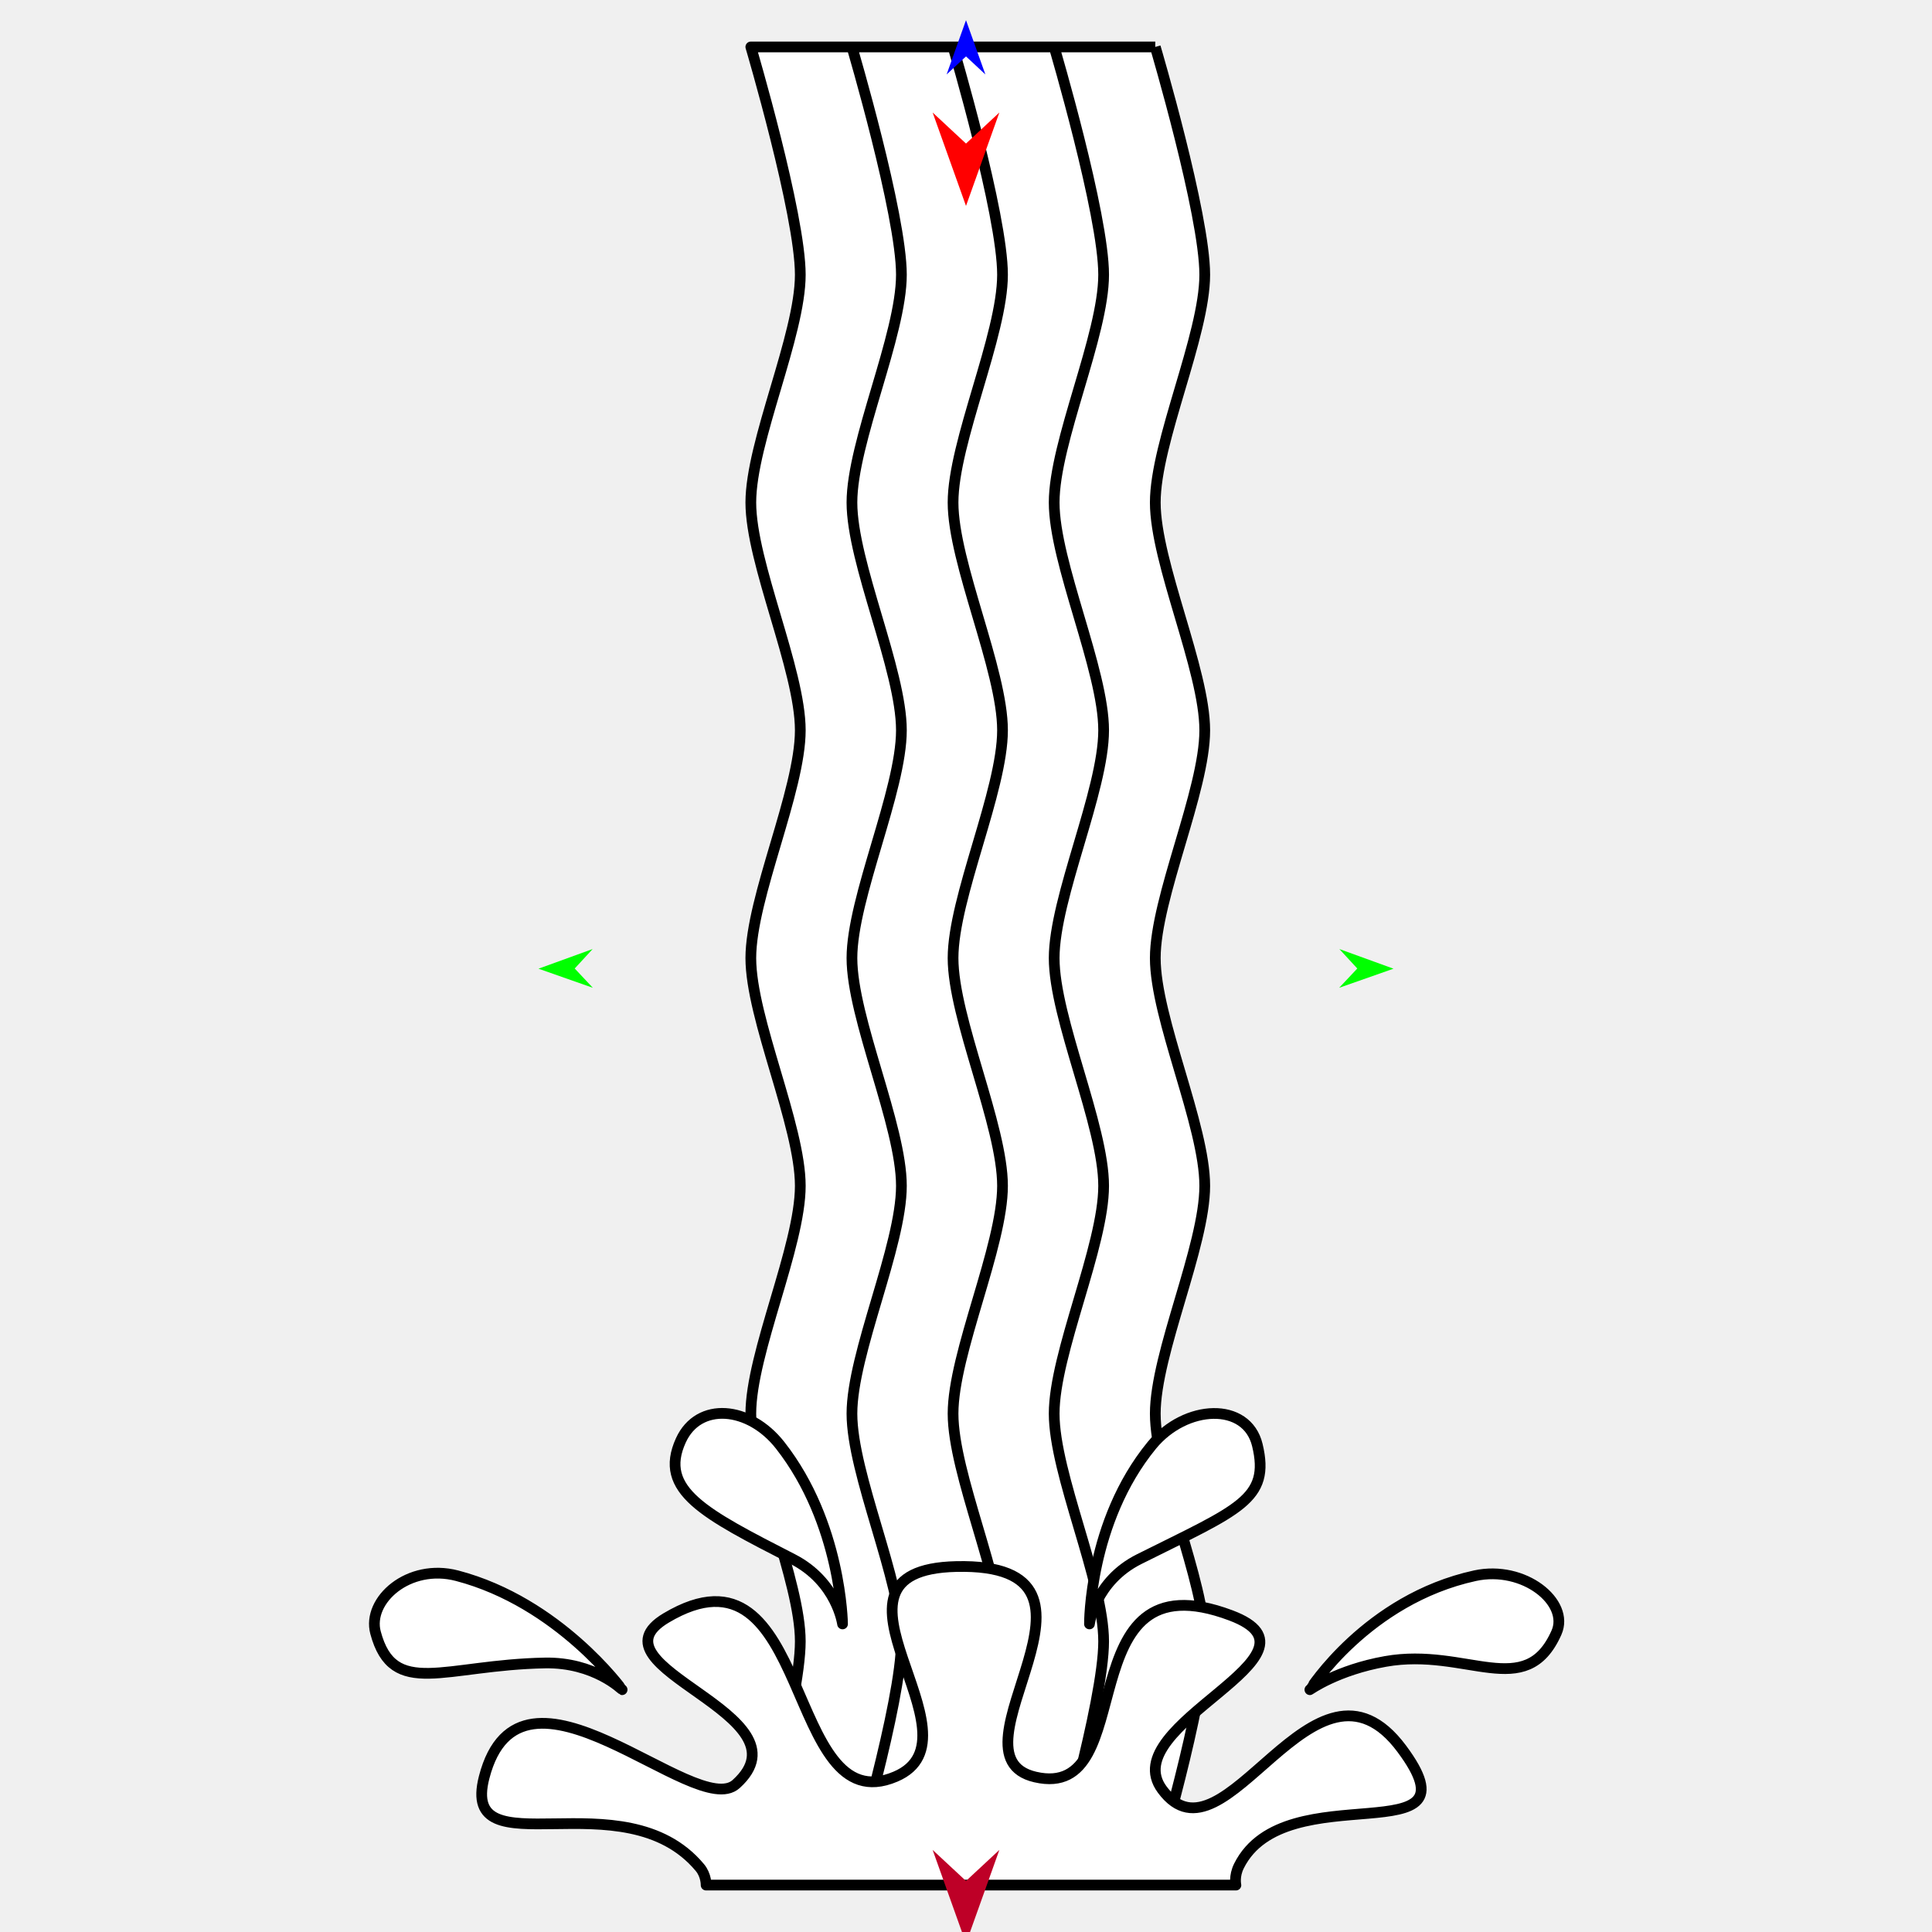
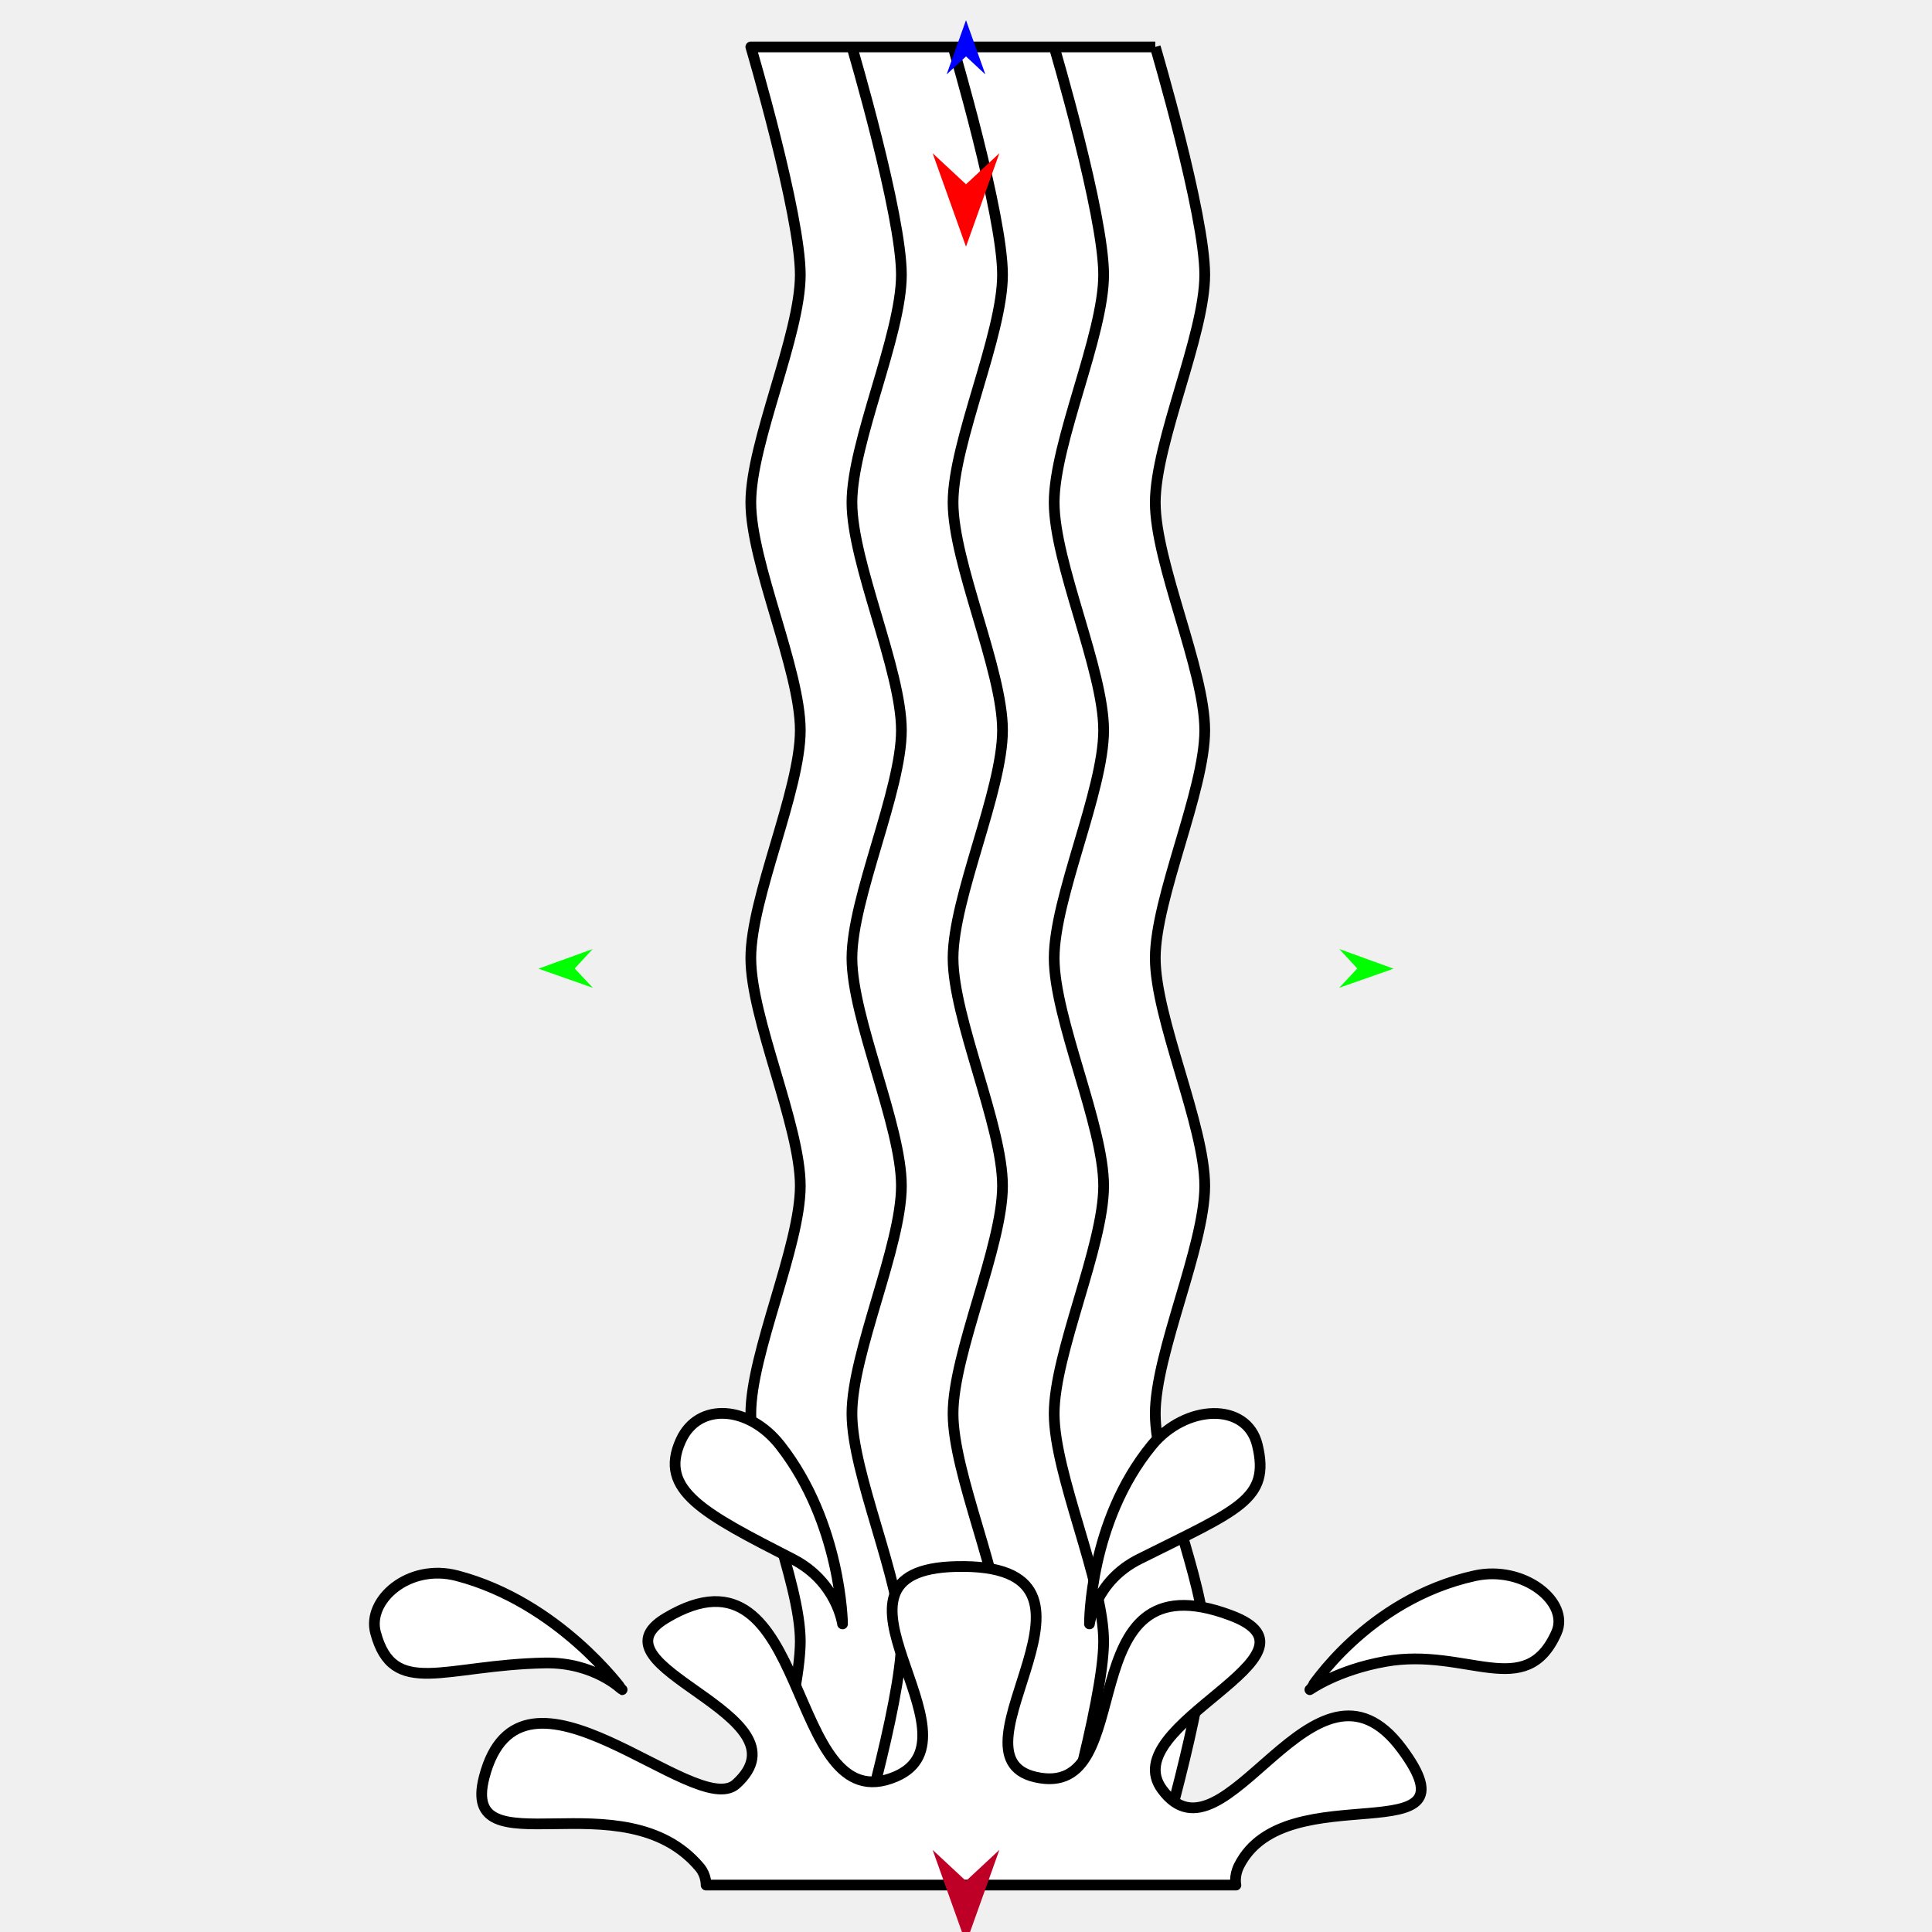
<svg xmlns="http://www.w3.org/2000/svg" version="1.1" id="Frame_0" width="720px" height="720px">
  <g id="water">
    <g id="water">
      <path fill="#ffffff" fill-rule="evenodd" stroke="none" d="M 279.810 17.494 C 279.812 17.502 298.245 79.856 298.245 102.382 C 298.245 124.908 279.810 164.743 279.810 187.270 C 279.810 209.796 298.245 249.631 298.245 272.157 C 298.245 294.683 279.810 334.519 279.810 357.045 C 279.810 379.571 298.245 419.406 298.245 441.932 C 298.245 464.458 279.810 504.294 279.810 526.820 C 279.810 549.346 298.245 589.182 298.245 611.708 C 298.245 634.234 279.812 696.587 279.810 696.595 C 279.825 696.595 430.525 696.595 430.540 696.595 C 430.542 696.587 448.974 634.234 448.974 611.708 C 448.974 589.182 430.540 549.346 430.540 526.820 C 430.540 504.294 448.974 464.458 448.974 441.932 C 448.974 419.406 430.540 379.571 430.540 357.045 C 430.540 334.519 448.974 294.683 448.974 272.157 C 448.974 249.631 430.540 209.796 430.540 187.270 C 430.540 164.743 448.974 124.908 448.974 102.382 C 448.974 79.856 430.542 17.502 430.540 17.494 C 430.525 17.494 279.825 17.494 279.810 17.494 Z" />
      <path fill="none" stroke="#000000" stroke-width="4" stroke-linejoin="round" d="M 430.540 17.494 C 430.525 17.494 279.825 17.494 279.810 17.494 C 279.812 17.502 298.245 79.856 298.245 102.382 C 298.245 124.908 279.810 164.743 279.810 187.270 C 279.810 209.796 298.245 249.631 298.245 272.157 C 298.245 294.683 279.810 334.519 279.810 357.045 C 279.810 379.571 298.245 419.406 298.245 441.932 C 298.245 464.458 279.810 504.294 279.810 526.820 C 279.810 549.346 298.245 589.182 298.245 611.708 C 298.245 634.234 279.812 696.587 279.810 696.595 C 279.825 696.595 430.525 696.595 430.540 696.595 C 430.542 696.587 448.974 634.234 448.974 611.708 C 448.974 589.182 430.540 549.346 430.540 526.820 C 430.540 504.294 448.974 464.458 448.974 441.932 C 448.974 419.406 430.540 379.571 430.540 357.045 C 430.540 334.519 448.974 294.683 448.974 272.157 C 448.974 249.631 430.540 209.796 430.540 187.270 C 430.540 164.743 448.974 124.908 448.974 102.382 C 448.974 79.856 430.542 17.502 430.540 17.494 M 335.927 611.708 C 335.927 634.234 317.495 696.587 317.493 696.595 M 317.493 526.820 C 317.493 549.346 335.927 589.182 335.927 611.708 M 335.927 441.932 C 335.927 464.458 317.493 504.294 317.493 526.820 M 317.493 357.045 C 317.493 379.571 335.927 419.406 335.927 441.932 M 335.927 272.157 C 335.927 294.683 317.493 334.519 317.493 357.045 M 317.493 187.270 C 317.493 209.796 335.927 249.631 335.927 272.157 M 335.927 102.382 C 335.927 124.908 317.493 164.743 317.493 187.270 M 317.493 17.494 C 317.495 17.502 335.927 79.856 335.927 102.382 M 411.292 611.708 C 411.292 634.234 392.860 696.587 392.858 696.595 M 392.858 526.820 C 392.858 549.346 411.292 589.182 411.292 611.708 M 411.292 441.932 C 411.292 464.458 392.858 504.294 392.858 526.820 M 392.858 357.045 C 392.858 379.571 411.292 419.406 411.292 441.932 M 411.292 272.157 C 411.292 294.683 392.858 334.519 392.858 357.045 M 392.858 187.270 C 392.858 209.796 411.292 249.631 411.292 272.157 M 411.292 102.382 C 411.292 124.908 392.858 164.743 392.858 187.270 M 392.858 17.494 C 392.860 17.502 411.292 79.856 411.292 102.382 M 373.609 611.708 C 373.609 634.234 355.177 696.587 355.175 696.595 M 355.175 526.820 C 355.175 549.346 373.609 589.182 373.609 611.708 M 373.609 441.932 C 373.609 464.458 355.175 504.294 355.175 526.820 M 355.175 357.045 C 355.175 379.571 373.609 419.406 373.609 441.932 M 373.609 272.157 C 373.609 294.683 355.175 334.519 355.175 357.045 M 355.175 187.270 C 355.175 209.796 373.609 249.631 373.609 272.157 M 373.609 102.382 C 373.609 124.908 355.175 164.743 355.175 187.270 M 355.175 17.494 C 355.177 17.502 373.609 79.856 373.609 102.382 " />
      <path fill="#ffffff" fill-rule="evenodd" stroke="#000000" stroke-width="4" stroke-linejoin="round" d="M 295.451 581.042 C 311.893 589.479 313.988 605.188 313.989 605.191 C 313.987 605.184 313.579 567.734 290.739 538.617 C 279.210 523.921 260.332 522.304 253.734 536.786 C 245.237 555.440 262.437 564.102 295.451 581.042 M 203.090 619.744 C 221.556 619.400 231.839 629.695 231.842 629.696 C 231.836 629.692 208.280 597.164 170.333 587.223 C 152.264 582.489 136.729 596.372 139.947 608.420 C 146.534 633.088 165.561 620.443 203.090 619.744 M 424.549 581.042 C 408.020 589.309 406.012 605.188 406.011 605.191 C 406.013 605.184 405.792 567.230 429.261 538.617 C 441.831 523.293 464.672 522.348 468.574 538.517 C 473.475 558.819 461.674 562.475 424.549 581.042 M 516.333 619.167 C 498.356 622.360 488.161 629.695 488.158 629.696 C 488.164 629.692 509.411 596.009 549.667 587.223 C 567.916 583.239 585.072 597.103 580.053 608.420 C 568.575 634.306 546.534 613.802 516.333 619.167 M 260.839 696.005 C 263.245 698.895 263.149 702.513 263.149 702.514 C 263.169 702.514 460.567 702.514 460.587 702.514 C 460.587 702.513 459.805 699.233 461.737 695.363 C 479.118 660.560 552.716 692.484 522.413 651.734 C 489.692 607.731 456.420 698.498 433.108 666.894 C 415.159 642.559 498.320 616.890 458.706 602.015 C 396.815 578.776 425.818 671.501 385.822 662.246 C 350.429 654.056 423.843 582.263 356.370 583.802 C 298.604 585.119 368.321 647.420 333.707 662.109 C 292.231 679.709 303.018 570.338 248.262 602.958 C 217.337 621.380 303.116 638.810 274.344 664.858 C 259.085 678.672 194.011 609.640 180.423 662.382 C 171.325 697.696 232.491 661.948 260.839 696.005 Z" />
    </g>
    <g id="specs_2">
-       <path fill="#ff0000" fill-rule="evenodd" stroke="none" d="M 360.000 76.744 C 360.001 76.741 372.432 41.935 372.433 41.931 C 372.432 41.932 360.001 53.498 360.000 53.500 C 359.999 53.498 347.568 41.932 347.567 41.931 C 347.568 41.935 359.999 76.741 360.000 76.744 Z" />
+       <path fill="#ff0000" fill-rule="evenodd" stroke="none" d="M 360.000 91.920 C 360.001 91.917 372.432 57.111 372.433 57.108 C 372.432 57.109 360.001 68.675 360.000 68.676 C 359.999 68.675 347.568 57.109 347.567 57.108 C 347.568 57.111 359.999 91.917 360.000 91.920 Z" />
      <path fill="#0000ff" fill-rule="evenodd" stroke="none" d="M 360.000 7.523 C 360.001 7.525 367.221 27.743 367.222 27.745 C 367.221 27.744 360.001 21.026 360.000 21.026 C 359.999 21.026 352.779 27.744 352.778 27.745 C 352.779 27.743 359.999 7.525 360.000 7.523 Z" />
      <path fill="#00ff00" fill-rule="evenodd" stroke="none" d="M 200.677 361.004 C 200.679 361.003 220.861 353.680 220.863 353.679 C 220.862 353.680 214.180 360.935 214.180 360.935 C 214.180 360.936 220.935 368.122 220.935 368.123 C 220.933 368.122 200.679 361.004 200.677 361.004 Z" />
      <path fill="#00ff00" fill-rule="evenodd" stroke="none" d="M 519.323 361.004 C 519.321 361.003 499.139 353.680 499.137 353.679 C 499.138 353.680 505.820 360.935 505.820 360.935 C 505.820 360.936 499.065 368.122 499.065 368.123 C 499.067 368.122 519.321 361.004 519.323 361.004 Z" />
      <path fill="#be0027" fill-rule="evenodd" stroke="none" d="M 360.000 724.223 C 360.001 724.219 372.432 689.413 372.433 689.410 C 372.432 689.411 360.001 700.977 360.000 700.978 C 359.999 700.977 347.568 689.411 347.567 689.410 C 347.568 689.413 359.999 724.219 360.000 724.223 Z" />
    </g>
  </g>
</svg>
